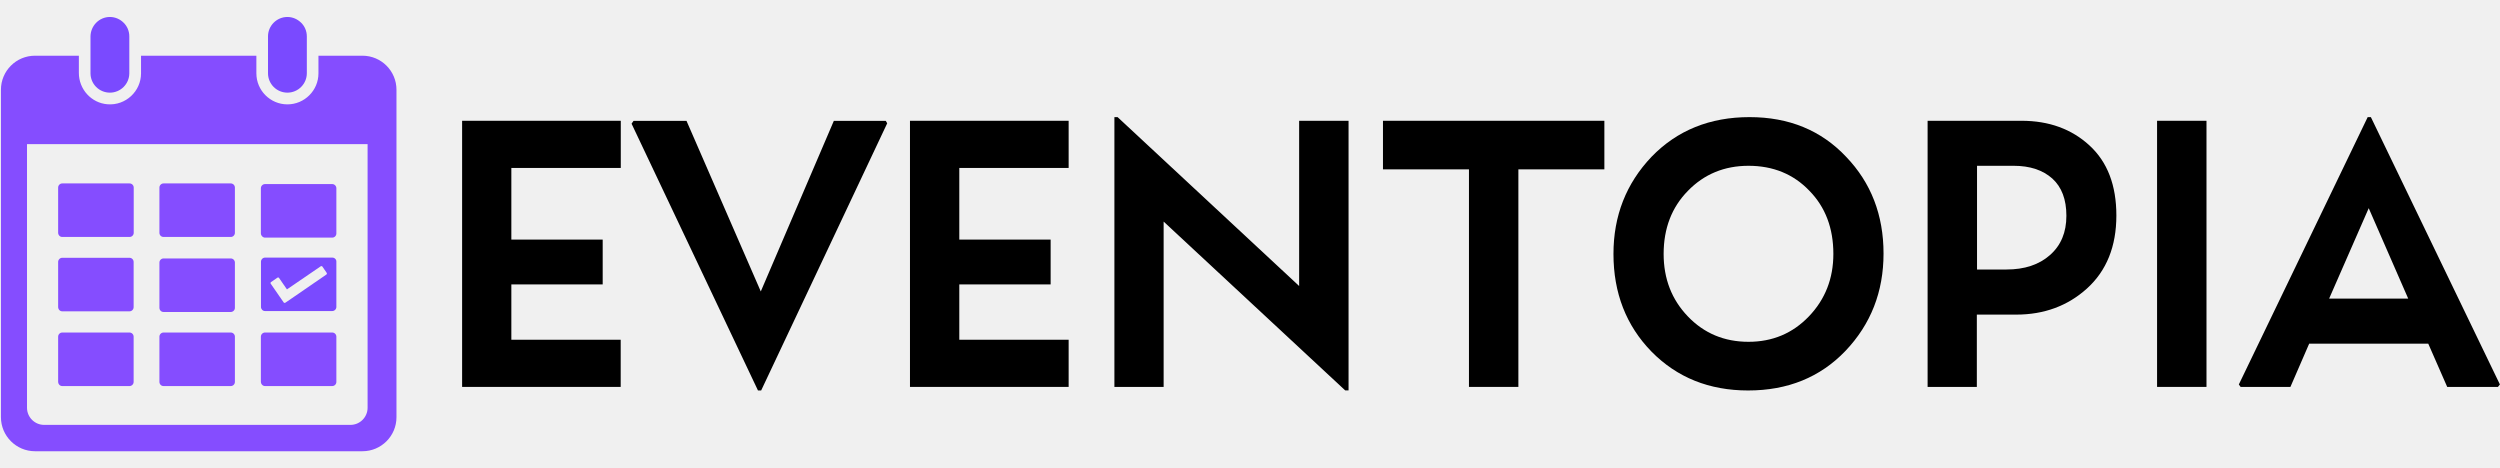
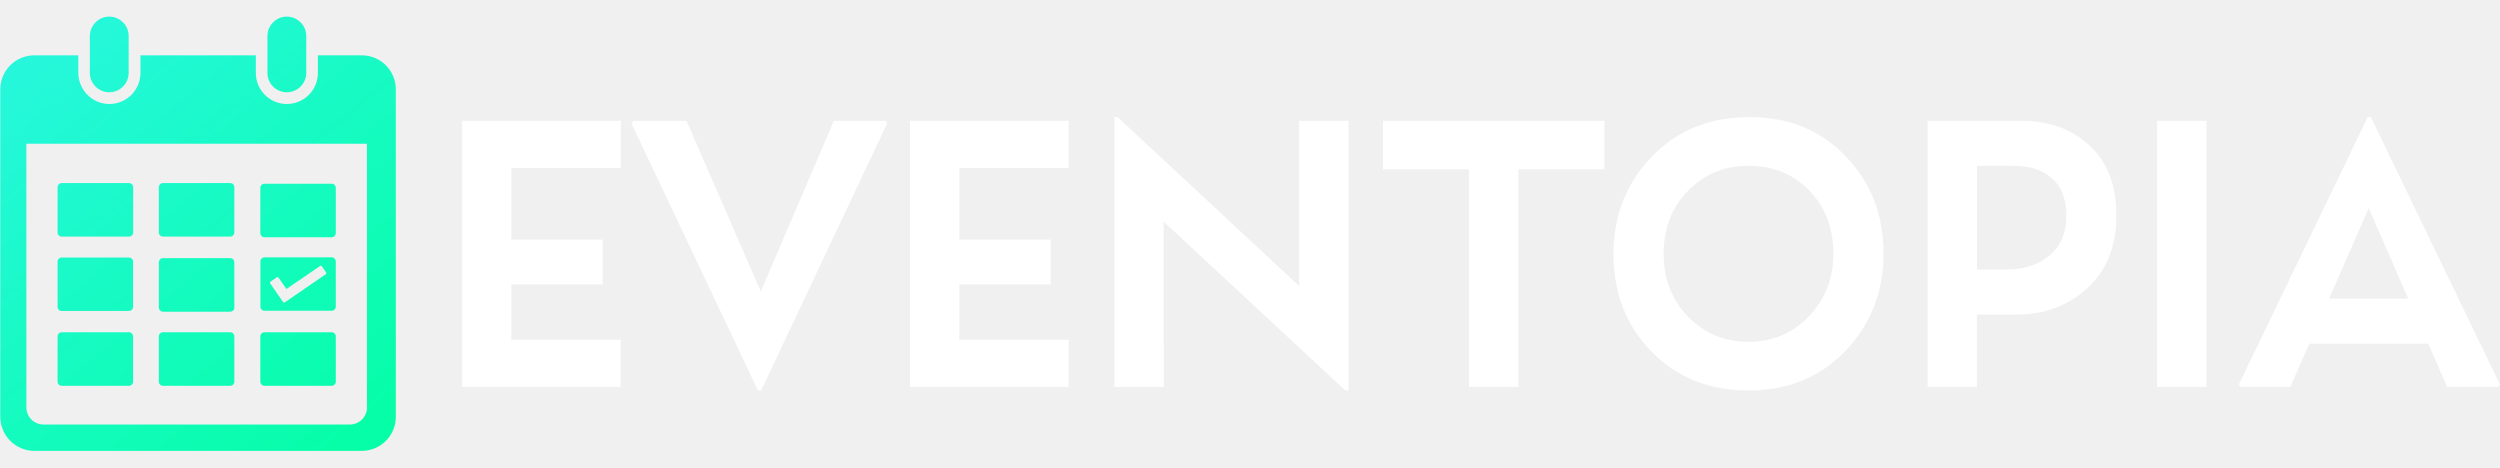
<svg xmlns="http://www.w3.org/2000/svg" version="1.1" id="Layer_1" x="0px" y="0px" viewBox="0 0 2666 498.6" style="enable-background:new 0 0 2666 498.6;" xml:space="preserve">
  <style type="text/css">
- 	.st0{fill:#854DFF;}
- 	.st1{fill:#7A4AFF;}
- 	.st2{fill:#FFFFFF;}
+ 	.st0{display:none;fill:#242424;}
+ 	.st1{display:none;}
+ 	.st2{display:inline;fill:#854DFF;}
+ 	.st3{display:inline;fill:#7A4AFF;}
+ 	.st4{display:inline;fill:#FFFFFF;}
+ 	.st5{fill:#FFFFFF;}
+ 	.st6{fill:url(#path26_3_);}
+ 	.st7{fill:url(#path28_3_);}
+ 	.st8{fill:url(#path30_3_);}
+ 	.st9{fill:url(#path32_3_);}
+ 	.st10{fill:url(#path34_3_);}
+ 	.st11{fill:url(#path36_3_);}
+ 	.st12{fill:url(#SVGID_1_);}
+ 	.st13{fill:url(#path40_3_);}
+ 	.st14{fill:url(#path42_3_);}
+ 	.st15{fill:url(#path44_3_);}
+ 	.st16{fill:url(#path46_3_);}
+ 	.st17{fill:url(#path48_3_);}
+ 	.st18{fill:url(#SVGID_2_);}
</style>
+   <rect x="0.3" class="st0" width="2665.6" height="498.6" />
  <g>
-     <g>
-       <path id="path26_1_" class="st0" d="M392,434.8c0,10.1-8.2,18.3-18.3,18.3H47.1c-10.1,0-18.3-8.2-18.3-18.3V153.7H392V434.8z     M386.5,59.4h-46.9v18.8c0,18.3-14.9,33.1-33.1,33.1c-18.3,0-33.1-14.9-33.1-33.1V59.4h-123v18.8c0,19.1-16.3,34.5-35.7,33    c-17.3-1.3-30.6-16-30.6-33.4V59.4H37.3C17.2,59.4,1,75.7,1,95.7v349.2c0,20,16.3,36.3,36.3,36.3h349.2c20,0,36.3-16.2,36.3-36.3    V95.7c0-20-16.2-36.3-36.3-36.3" />
-       <path id="path28_1_" class="st0" d="M66.4,252.7h71.8c2.4,0,4.4-2,4.4-4.4v-48.3c0-2.4-2-4.4-4.4-4.4H66.4c-2.4,0-4.4,2-4.4,4.4    v48.3C62.1,250.8,64,252.7,66.4,252.7" />
-       <path id="path30_1_" class="st0" d="M174.4,252.7h71.7c2.4,0,4.4-2,4.4-4.4v-48.3c0-2.4-2-4.4-4.4-4.4h-71.7c-2.4,0-4.4,2-4.4,4.4    v48.3C170,250.8,172,252.7,174.4,252.7" />
-       <path id="path32_1_" class="st0" d="M282.6,253.4h71.7c2.4,0,4.4-2,4.4-4.4v-48.3c0-2.4-2-4.4-4.4-4.4h-71.7c-2.4,0-4.4,2-4.4,4.4    V249C278.3,251.4,280.3,253.4,282.6,253.4" />
-       <path id="path34_1_" class="st0" d="M66.4,332h71.7c2.4,0,4.4-2,4.4-4.4v-48.3c0-2.4-2-4.4-4.4-4.4H66.4c-2.4,0-4.4,2-4.4,4.4    v48.2C62.1,330.1,64,332,66.4,332" />
-       <path id="path36_1_" class="st0" d="M174.4,332.7h71.7c2.4,0,4.4-2,4.4-4.4v-48.3c0-2.4-2-4.4-4.4-4.4h-71.7c-2.4,0-4.4,2-4.4,4.4    v48.2C170,330.8,172,332.7,174.4,332.7" />
-       <path class="st1" d="M354.4,274.7h-71.7c-2.4,0-4.4,2-4.4,4.4v48.2c0,2.4,1.9,4.4,4.3,4.4h71.7c2.4,0,4.4-2,4.4-4.4v-48.3    C358.8,276.7,356.8,274.7,354.4,274.7z M348,292.8l-36.8,25.3c0,0,0,0,0,0l-6.9,4.7c-0.6,0.4-1.4,0.2-1.8-0.3l-4.7-6.8l-9.2-13.3    c-0.3-0.5-0.2-1.1,0.3-1.5l7.1-4.9c0.5-0.3,1.1-0.2,1.5,0.3l8.5,12.3L342,284c0.6-0.4,1.4-0.3,1.8,0.3l4.6,6.7    C348.8,291.6,348.6,292.4,348,292.8z" />
-       <path id="path40_1_" class="st0" d="M66.4,411.7h71.7c2.4,0,4.4-2,4.4-4.4v-48.3c0-2.4-2-4.4-4.4-4.4H66.4c-2.4,0-4.4,2-4.4,4.4    v48.2C62.1,409.8,64,411.7,66.4,411.7" />
-       <path id="path42_1_" class="st0" d="M174.4,411.7h71.7c2.4,0,4.4-2,4.4-4.4v-48.3c0-2.4-2-4.4-4.4-4.4h-71.7c-2.4,0-4.4,2-4.4,4.4    v48.2C170,409.8,172,411.7,174.4,411.7" />
-       <path id="path44_1_" class="st0" d="M282.6,411.7h71.7c2.4,0,4.4-2,4.4-4.4v-48.3c0-2.4-2-4.4-4.4-4.4h-71.7c-2.4,0-4.4,2-4.4,4.4    v48.2C278.3,409.8,280.3,411.7,282.6,411.7" />
-       <path id="path46_1_" class="st1" d="M117.2,98.8c11.4,0,20.7-9.3,20.7-20.7V38.8c0-5.7-2.3-10.9-6.1-14.6    c-3.7-3.7-8.9-6.1-14.6-6.1c-11.5,0-20.7,9.5-20.7,21v39C96.5,89.6,105.8,98.8,117.2,98.8" />
-       <path id="path48_1_" class="st1" d="M306.5,98.8c11.4,0,20.7-9.3,20.7-20.7V38.8c0-5.7-2.3-10.9-6.1-14.6    c-3.8-3.7-8.9-6.1-14.6-6.1c-11.4,0-20.7,9.3-20.7,20.7v39.3C285.8,89.6,295.1,98.8,306.5,98.8" />
-       <path class="st2" d="M304.4,322.8l-0.2,0.1c-0.5,0.3-1.1,0.2-1.5-0.3l-0.1-0.2C303,323.1,303.8,323.2,304.4,322.8z" />
+     <g class="st1">
+       <path id="path26_1_" class="st2" d="M392,434.8c0,10.1-8.2,18.3-18.3,18.3H47.1c-10.1,0-18.3-8.2-18.3-18.3V153.7H392V434.8z     M386.5,59.4h-46.9v18.8c0,18.3-14.9,33.1-33.1,33.1c-18.3,0-33.1-14.9-33.1-33.1V59.4h-123v18.8c0,19.1-16.3,34.5-35.7,33    c-17.3-1.3-30.6-16-30.6-33.4V59.4H37.3C17.2,59.4,1,75.7,1,95.7v349.2c0,20,16.3,36.3,36.3,36.3h349.2c20,0,36.3-16.2,36.3-36.3    V95.7C422.8,75.7,406.6,59.4,386.5,59.4" />
+       <path id="path28_1_" class="st2" d="M66.4,252.7h71.8c2.4,0,4.4-2,4.4-4.4V200c0-2.4-2-4.4-4.4-4.4H66.4c-2.4,0-4.4,2-4.4,4.4    v48.3C62.1,250.8,64,252.7,66.4,252.7" />
+       <path id="path30_1_" class="st2" d="M174.4,252.7h71.7c2.4,0,4.4-2,4.4-4.4V200c0-2.4-2-4.4-4.4-4.4h-71.7c-2.4,0-4.4,2-4.4,4.4    v48.3C170,250.8,172,252.7,174.4,252.7" />
+       <path id="path32_1_" class="st2" d="M282.6,253.4h71.7c2.4,0,4.4-2,4.4-4.4v-48.3c0-2.4-2-4.4-4.4-4.4h-71.7c-2.4,0-4.4,2-4.4,4.4    V249C278.3,251.4,280.3,253.4,282.6,253.4" />
+       <path id="path34_1_" class="st2" d="M66.4,332h71.7c2.4,0,4.4-2,4.4-4.4v-48.3c0-2.4-2-4.4-4.4-4.4H66.4c-2.4,0-4.4,2-4.4,4.4    v48.2C62.1,330.1,64,332,66.4,332" />
+       <path id="path36_1_" class="st2" d="M174.4,332.7h71.7c2.4,0,4.4-2,4.4-4.4V280c0-2.4-2-4.4-4.4-4.4h-71.7c-2.4,0-4.4,2-4.4,4.4    v48.2C170,330.8,172,332.7,174.4,332.7" />
+       <path class="st3" d="M354.4,274.7h-71.7c-2.4,0-4.4,2-4.4,4.4v48.2c0,2.4,1.9,4.4,4.3,4.4h71.7c2.4,0,4.4-2,4.4-4.4V279    C358.8,276.7,356.8,274.7,354.4,274.7z M348,292.8l-36.8,25.3l0,0l-6.9,4.7c-0.6,0.4-1.4,0.2-1.8-0.3l-4.7-6.8l-9.2-13.3    c-0.3-0.5-0.2-1.1,0.3-1.5l7.1-4.9c0.5-0.3,1.1-0.2,1.5,0.3l8.5,12.3l36-24.6c0.6-0.4,1.4-0.3,1.8,0.3l4.6,6.7    C348.8,291.6,348.6,292.4,348,292.8z" />
+       <path id="path40_1_" class="st2" d="M66.4,411.7h71.7c2.4,0,4.4-2,4.4-4.4V359c0-2.4-2-4.4-4.4-4.4H66.4c-2.4,0-4.4,2-4.4,4.4    v48.2C62.1,409.8,64,411.7,66.4,411.7" />
+       <path id="path42_1_" class="st2" d="M174.4,411.7h71.7c2.4,0,4.4-2,4.4-4.4V359c0-2.4-2-4.4-4.4-4.4h-71.7c-2.4,0-4.4,2-4.4,4.4    v48.2C170,409.8,172,411.7,174.4,411.7" />
+       <path id="path44_1_" class="st2" d="M282.6,411.7h71.7c2.4,0,4.4-2,4.4-4.4V359c0-2.4-2-4.4-4.4-4.4h-71.7c-2.4,0-4.4,2-4.4,4.4    v48.2C278.3,409.8,280.3,411.7,282.6,411.7" />
+       <path id="path46_1_" class="st3" d="M117.2,98.8c11.4,0,20.7-9.3,20.7-20.7V38.8c0-5.7-2.3-10.9-6.1-14.6    c-3.7-3.7-8.9-6.1-14.6-6.1c-11.5,0-20.7,9.5-20.7,21v39C96.5,89.6,105.8,98.8,117.2,98.8" />
+       <path id="path48_1_" class="st3" d="M306.5,98.8c11.4,0,20.7-9.3,20.7-20.7V38.8c0-5.7-2.3-10.9-6.1-14.6    c-3.8-3.7-8.9-6.1-14.6-6.1c-11.4,0-20.7,9.3-20.7,20.7v39.3C285.8,89.6,295.1,98.8,306.5,98.8" />
+       <path class="st4" d="M304.4,322.8l-0.2,0.1c-0.5,0.3-1.1,0.2-1.5-0.3l-0.1-0.2C303,323.1,303.8,323.2,304.4,322.8z" />
    </g>
    <g>
-       <path d="M661.9,362.3v50.3H492.8V128.8h169.2v50.3H545.3v76.4h97.4v47.8h-97.4v59H661.9z" />
-       <path d="M811.7,416.4h-3.4L673.5,131.9l2.1-3h56.5l79.2,181.9l77.9-181.9h55.4l1.5,2.6L811.7,416.4z" />
-       <path d="M1139.6,362.3v50.3H970.4V128.8h169.2v50.3H1023v76.4h97.4v47.8H1023v59H1139.6z" />
-       <path d="M1241,412.6h-52.6V124.9h3.4L1385.4,305V128.8h52.7v287.5h-3.6l-193.6-180V412.6z" />
-       <path d="M1619.2,412.6h-52.7V180.6h-91.7v-51.8h236.1v51.8h-91.7V412.6z" />
-       <path d="M1864.2,416.4c-41.5,0-75.8-13.8-103-41.4c-27.1-27.8-40.6-62.6-40.6-104.2c0-40.6,13.5-75.1,40.6-103.6    c27.3-28.2,62.2-42.3,104.5-42.3c42.1,0,76.4,14.1,103,42.3c26.6,27.7,39.9,62.1,39.9,103.2c0,40.7-13.5,75.3-40.6,103.8    C1941.1,402.3,1906.5,416.4,1864.2,416.4z M1955.1,270.8c0-27.5-8.5-49.9-25.5-67.3c-17-17.8-38.7-26.7-65-26.7    c-25.7,0-47.3,8.9-64.6,26.7c-17.3,17.6-25.9,40.1-25.9,67.3c0,26.5,8.6,48.7,25.9,66.7c17.3,18,38.8,27,64.6,27    c25.6,0,47-9,64.3-27C1946.4,319.3,1955.1,297,1955.1,270.8z" />
-       <path d="M2108.2,412.6h-52.6V128.8h100.2c29.2,0,53.4,8.8,72.4,26.3c19.2,17.6,28.7,42.5,28.7,74.7c0,33-10.5,59-31.4,77.9    c-20.5,18.5-45.7,27.8-75.4,27.8h-42V412.6z M2147.4,176.8h-39.1v110.6h31.4c19.3,0,34.7-5.1,46.4-15.4    c11.7-10.3,17.5-24.2,17.5-41.9c0-17.4-5-30.6-15-39.7C2178.5,181.4,2164.8,176.8,2147.4,176.8z" />
-       <path d="M2353,412.6h-52.7V128.8h52.7V412.6z" />
-       <path d="M2524.9,124.9h3.4l137.6,285.1l-2.1,2.6h-54.1l-20.2-46.1h-127l-20,46.1h-53.1l-1.9-2.6L2524.9,124.9z M2526,222    l-42.2,96.4h84.3L2526,222z" />
+       <path class="st5" d="M661.9,362.3v50.3H492.8V128.8H662v50.3H545.3v76.4h97.4v47.8h-97.4v59H661.9z" />
+       <path class="st5" d="M811.7,416.4h-3.4L673.5,131.9l2.1-3h56.5l79.2,181.9l77.9-181.9h55.4l1.5,2.6L811.7,416.4z" />
+       <path class="st5" d="M1139.6,362.3v50.3H970.4V128.8h169.2v50.3H1023v76.4h97.4v47.8H1023v59H1139.6z" />
+       <path class="st5" d="M1241,412.6h-52.6V124.9h3.4L1385.4,305V128.8h52.7v287.5h-3.6l-193.6-180L1241,412.6L1241,412.6z" />
+       <path class="st5" d="M1619.2,412.6h-52.7v-232h-91.7v-51.8h236.1v51.8h-91.7L1619.2,412.6L1619.2,412.6z" />
+       <path class="st5" d="M1864.2,416.4c-41.5,0-75.8-13.8-103-41.4c-27.1-27.8-40.6-62.6-40.6-104.2c0-40.6,13.5-75.1,40.6-103.6    c27.3-28.2,62.2-42.3,104.5-42.3c42.1,0,76.4,14.1,103,42.3c26.6,27.7,39.9,62.1,39.9,103.2c0,40.7-13.5,75.3-40.6,103.8    C1941.1,402.3,1906.5,416.4,1864.2,416.4z M1955.1,270.8c0-27.5-8.5-49.9-25.5-67.3c-17-17.8-38.7-26.7-65-26.7    c-25.7,0-47.3,8.9-64.6,26.7c-17.3,17.6-25.9,40.1-25.9,67.3c0,26.5,8.6,48.7,25.9,66.7s38.8,27,64.6,27c25.6,0,47-9,64.3-27    C1946.4,319.3,1955.1,297,1955.1,270.8z" />
+       <path class="st5" d="M2108.2,412.6h-52.6V128.8h100.2c29.2,0,53.4,8.8,72.4,26.3c19.2,17.6,28.7,42.5,28.7,74.7    c0,33-10.5,59-31.4,77.9c-20.5,18.5-45.7,27.8-75.4,27.8h-42v77.1H2108.2z M2147.4,176.8h-39.1v110.6h31.4    c19.3,0,34.7-5.1,46.4-15.4s17.5-24.2,17.5-41.9c0-17.4-5-30.6-15-39.7C2178.5,181.4,2164.8,176.8,2147.4,176.8z" />
+       <path class="st5" d="M2353,412.6h-52.7V128.8h52.7V412.6z" />
+       <path class="st5" d="M2524.9,124.9h3.4L2665.9,410l-2.1,2.6h-54.1l-20.2-46.1h-127l-20,46.1h-53.1l-1.9-2.6L2524.9,124.9z     M2526,222l-42.2,96.4h84.3L2526,222z" />
    </g>
  </g>
+   <g id="Layer_2">
+     <linearGradient id="path26_3_" gradientUnits="userSpaceOnUse" x1="442.416" y1="550.132" x2="-32.784" y2="-25.868">
+       <stop offset="0" style="stop-color:#00FF9E" />
+       <stop offset="1" style="stop-color:#2CF6E6" />
+     </linearGradient>
+     <path id="path26_2_" class="st6" d="M391.4,434.4c0,10.1-8.2,18.3-18.3,18.3H46.4c-10.1,0-18.3-8.2-18.3-18.3V153.3h363.2V434.4z    M385.9,59H339v18.8c0,18.3-14.9,33.1-33.1,33.1c-18.3,0-33.1-14.9-33.1-33.1V59h-123v18.8c0,19.1-16.3,34.5-35.7,33   c-17.3-1.3-30.6-16-30.6-33.4V59H36.6C16.5,59,0.3,75.3,0.3,95.3v349.2c0,20,16.3,36.3,36.3,36.3h349.2c20,0,36.3-16.2,36.3-36.3   V95.3C422.1,75.3,405.9,59,385.9,59" />
+     <linearGradient id="path28_3_" gradientUnits="userSpaceOnUse" x1="399.849" y1="585.249" x2="-75.351" y2="9.249">
+       <stop offset="0" style="stop-color:#00FF9E" />
+       <stop offset="1" style="stop-color:#2CF6E6" />
+     </linearGradient>
+     <path id="path28_2_" class="st7" d="M65.8,252.3h71.8c2.4,0,4.4-2,4.4-4.4v-48.3c0-2.4-2-4.4-4.4-4.4H65.8c-2.4,0-4.4,2-4.4,4.4   v48.3C61.4,250.4,63.3,252.3,65.8,252.3" />
+     <linearGradient id="path30_3_" gradientUnits="userSpaceOnUse" x1="464.069" y1="532.268" x2="-11.131" y2="-43.732">
+       <stop offset="0" style="stop-color:#00FF9E" />
+       <stop offset="1" style="stop-color:#2CF6E6" />
+     </linearGradient>
+     <path id="path30_2_" class="st8" d="M173.8,252.3h71.7c2.4,0,4.4-2,4.4-4.4v-48.3c0-2.4-2-4.4-4.4-4.4h-71.7c-2.4,0-4.4,2-4.4,4.4   v48.3C169.4,250.4,171.4,252.3,173.8,252.3" />
+     <linearGradient id="path32_3_" gradientUnits="userSpaceOnUse" x1="528.138" y1="479.411" x2="52.938" y2="-96.589">
+       <stop offset="0" style="stop-color:#00FF9E" />
+       <stop offset="1" style="stop-color:#2CF6E6" />
+     </linearGradient>
+     <path id="path32_2_" class="st9" d="M282,253h71.7c2.4,0,4.4-2,4.4-4.4v-48.3c0-2.4-2-4.4-4.4-4.4h-71.7c-2.4,0-4.4,2-4.4,4.4v48.3   C277.6,251,279.6,253,282,253" />
+     <linearGradient id="path34_3_" gradientUnits="userSpaceOnUse" x1="360.896" y1="617.385" x2="-114.304" y2="41.386">
+       <stop offset="0" style="stop-color:#00FF9E" />
+       <stop offset="1" style="stop-color:#2CF6E6" />
+     </linearGradient>
+     <path id="path34_2_" class="st10" d="M65.8,331.6h71.7c2.4,0,4.4-2,4.4-4.4V279c0-2.4-2-4.4-4.4-4.4H65.8c-2.4,0-4.4,2-4.4,4.4   v48.2C61.4,329.8,63.3,331.6,65.8,331.6" />
+     <linearGradient id="path36_3_" gradientUnits="userSpaceOnUse" x1="424.802" y1="564.663" x2="-50.398" y2="-11.337">
+       <stop offset="0" style="stop-color:#00FF9E" />
+       <stop offset="1" style="stop-color:#2CF6E6" />
+     </linearGradient>
+     <path id="path36_2_" class="st11" d="M173.8,332.4h71.7c2.4,0,4.4-2,4.4-4.4v-48.3c0-2.4-2-4.4-4.4-4.4h-71.7c-2.4,0-4.4,2-4.4,4.4   v48.2C169.4,330.4,171.4,332.4,173.8,332.4" />
+     <linearGradient id="SVGID_1_" gradientUnits="userSpaceOnUse" x1="489.702" y1="511.121" x2="14.502" y2="-64.879">
+       <stop offset="0" style="stop-color:#00FF9E" />
+       <stop offset="1" style="stop-color:#2CF6E6" />
+     </linearGradient>
+     <path class="st12" d="M353.8,274.4h-71.7c-2.4,0-4.4,2-4.4,4.4V327c0,2.4,1.9,4.4,4.3,4.4h71.7c2.4,0,4.4-2,4.4-4.4v-48.3   C358.1,276.4,356.1,274.4,353.8,274.4z M347.4,292.4l-36.8,25.3l0,0l-6.9,4.7c-0.6,0.4-1.4,0.2-1.8-0.3l-4.7-6.8l-9.2-13.3   c-0.3-0.5-0.2-1.1,0.3-1.5l7.1-4.9c0.5-0.3,1.1-0.2,1.5,0.3l8.5,12.3l36-24.6c0.6-0.4,1.4-0.3,1.8,0.3l4.6,6.7   C348.1,291.3,348,292,347.4,292.4z" />
+     <linearGradient id="path40_3_" gradientUnits="userSpaceOnUse" x1="321.773" y1="649.663" x2="-153.427" y2="73.663">
+       <stop offset="0" style="stop-color:#00FF9E" />
+       <stop offset="1" style="stop-color:#2CF6E6" />
+     </linearGradient>
+     <path id="path40_2_" class="st13" d="M65.8,411.4h71.7c2.4,0,4.4-2,4.4-4.4v-48.3c0-2.4-2-4.4-4.4-4.4H65.8c-2.4,0-4.4,2-4.4,4.4   v48.2C61.4,409.4,63.3,411.4,65.8,411.4" />
+     <linearGradient id="path42_3_" gradientUnits="userSpaceOnUse" x1="386.022" y1="596.657" x2="-89.178" y2="20.657">
+       <stop offset="0" style="stop-color:#00FF9E" />
+       <stop offset="1" style="stop-color:#2CF6E6" />
+     </linearGradient>
+     <path id="path42_2_" class="st14" d="M173.8,411.4h71.7c2.4,0,4.4-2,4.4-4.4v-48.3c0-2.4-2-4.4-4.4-4.4h-71.7c-2.4,0-4.4,2-4.4,4.4   v48.2C169.4,409.4,171.4,411.4,173.8,411.4" />
+     <linearGradient id="path44_3_" gradientUnits="userSpaceOnUse" x1="450.425" y1="543.524" x2="-24.775" y2="-32.475">
+       <stop offset="0" style="stop-color:#00FF9E" />
+       <stop offset="1" style="stop-color:#2CF6E6" />
+     </linearGradient>
+     <path id="path44_2_" class="st15" d="M282,411.4h71.7c2.4,0,4.4-2,4.4-4.4v-48.3c0-2.4-2-4.4-4.4-4.4h-71.7c-2.4,0-4.4,2-4.4,4.4   v48.2C277.6,409.4,279.6,411.4,282,411.4" />
+     <linearGradient id="path46_3_" gradientUnits="userSpaceOnUse" x1="490.038" y1="510.844" x2="14.838" y2="-65.156">
+       <stop offset="0" style="stop-color:#00FF9E" />
+       <stop offset="1" style="stop-color:#2CF6E6" />
+     </linearGradient>
+     <path id="path46_2_" class="st16" d="M116.5,98.4c11.4,0,20.7-9.3,20.7-20.7V38.4c0-5.7-2.3-10.9-6.1-14.6   c-3.7-3.7-8.9-6.1-14.6-6.1c-11.5,0-20.7,9.5-20.7,21v39C95.8,89.2,105.2,98.4,116.5,98.4" />
+     <linearGradient id="path48_3_" gradientUnits="userSpaceOnUse" x1="602.675" y1="417.918" x2="127.475" y2="-158.082">
+       <stop offset="0" style="stop-color:#00FF9E" />
+       <stop offset="1" style="stop-color:#2CF6E6" />
+     </linearGradient>
+     <path id="path48_2_" class="st17" d="M305.9,98.4c11.4,0,20.7-9.3,20.7-20.7V38.4c0-5.7-2.3-10.9-6.1-14.6   c-3.8-3.7-8.9-6.1-14.6-6.1c-11.4,0-20.7,9.3-20.7,20.7v39.3C285.1,89.2,294.5,98.4,305.9,98.4" />
+     <linearGradient id="SVGID_2_" gradientUnits="userSpaceOnUse" x1="471.217" y1="526.371" x2="-3.983" y2="-49.629">
+       <stop offset="0" style="stop-color:#00FF9E" />
+       <stop offset="1" style="stop-color:#2CF6E6" />
+     </linearGradient>
+     <path class="st18" d="M303.8,322.4l-0.2,0.1c-0.5,0.3-1.1,0.2-1.5-0.3l-0.1-0.2C302.4,322.8,303.1,322.9,303.8,322.4z" />
+   </g>
</svg>
